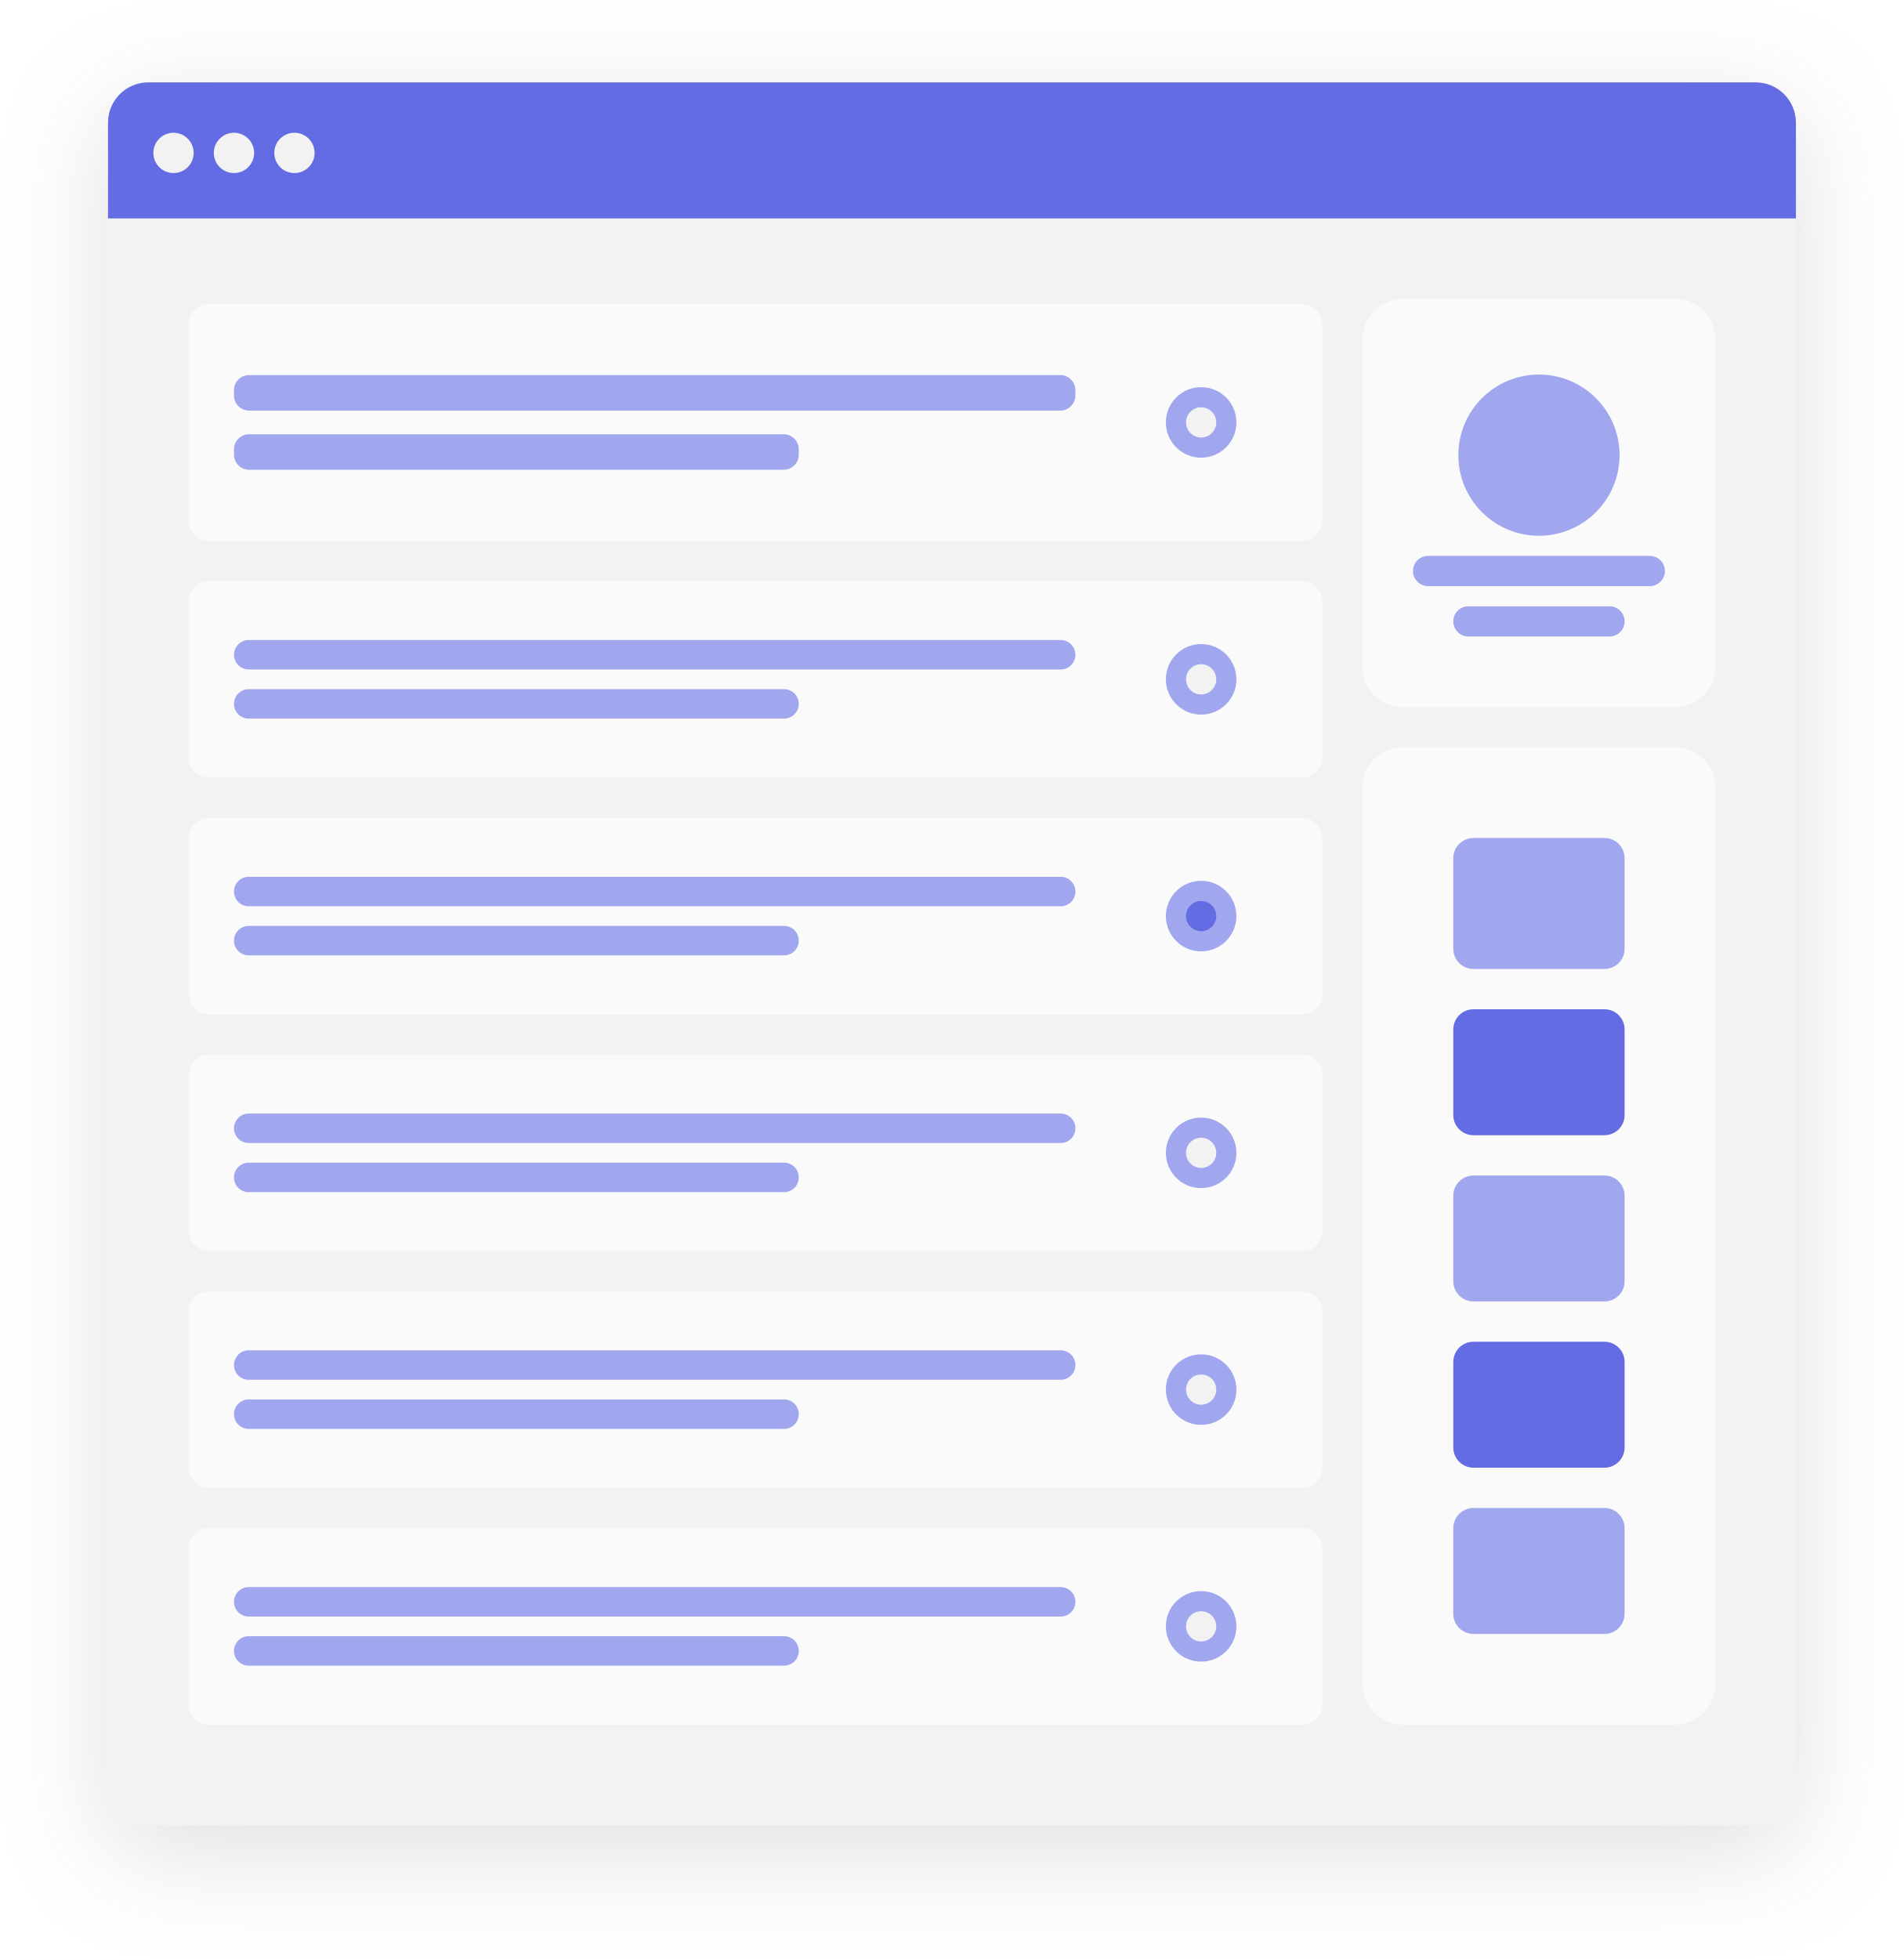
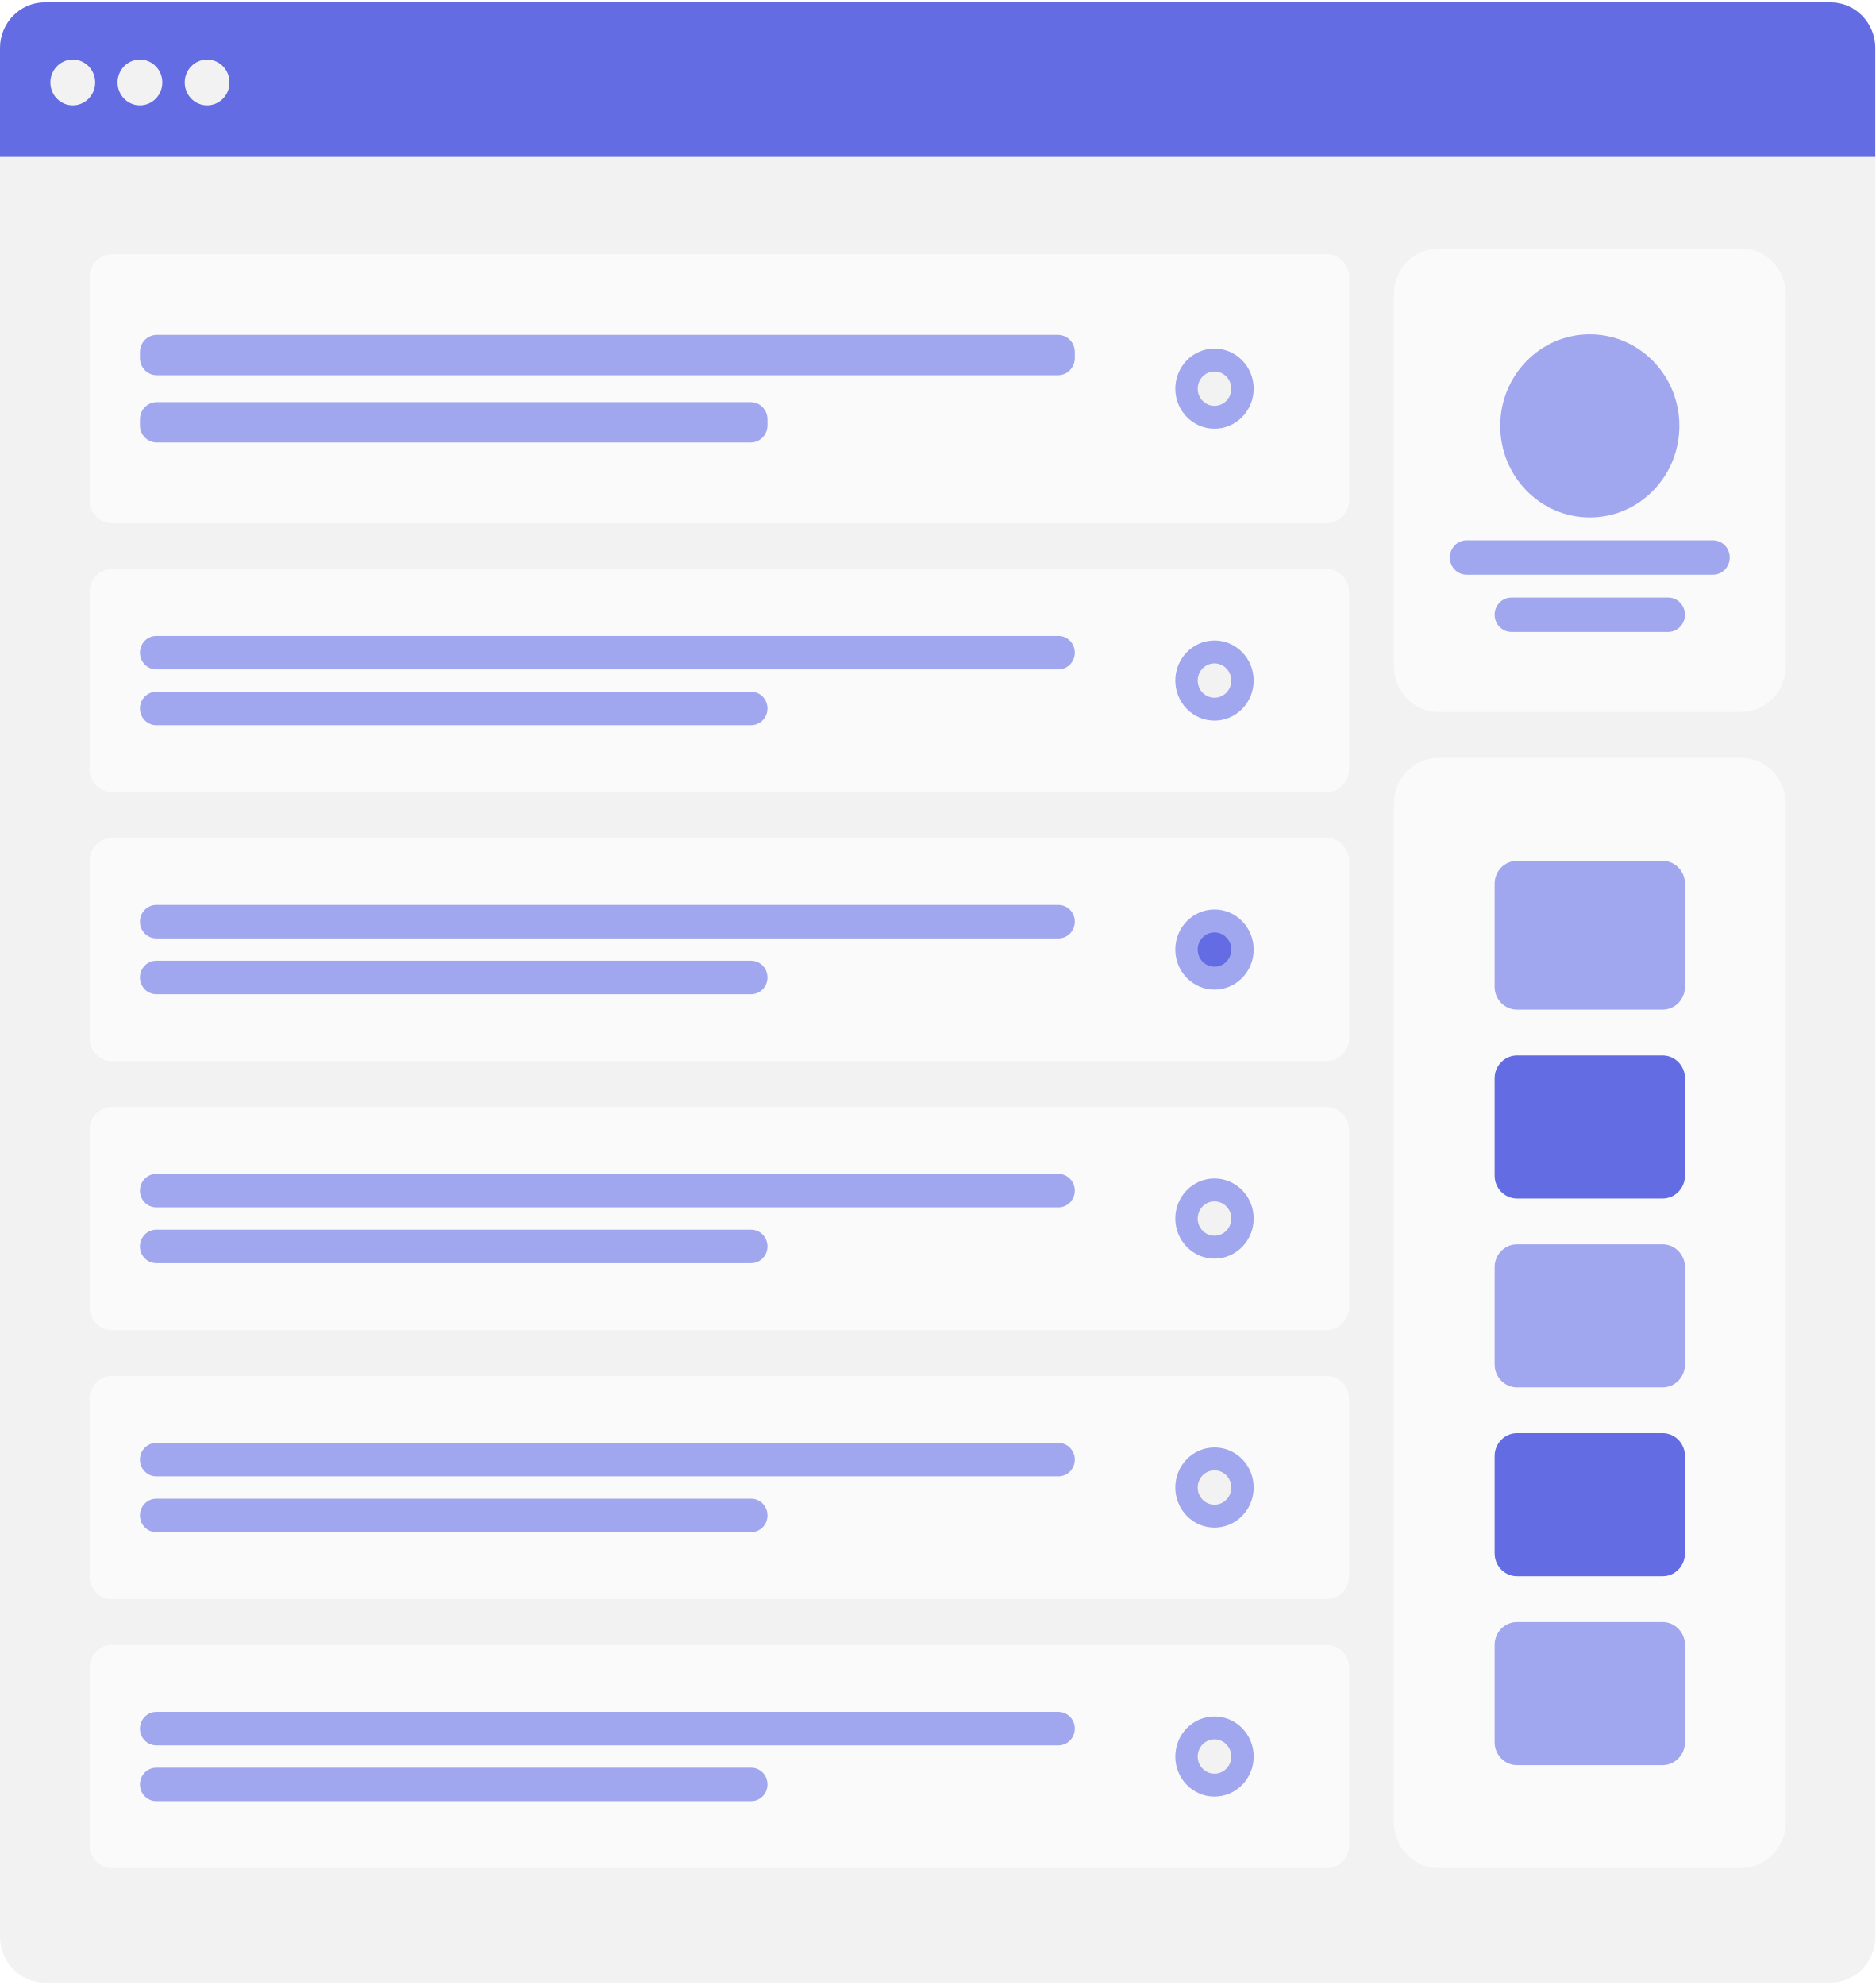
- <svg xmlns="http://www.w3.org/2000/svg" width="520" height="535" viewBox="0 0 520 535" fill="none">
-   <g filter="url(#filter0_d_81_2638)">
-     <path d="M479.491 22.5H40.509C34.429 22.5 29.5 27.427 29.5 33.506V487.494C29.5 493.573 34.429 498.5 40.509 498.5H479.491C485.571 498.5 490.5 493.573 490.5 487.494V33.506C490.5 27.427 485.571 22.5 479.491 22.5Z" fill="#F2F2F2" />
-     <path d="M457.473 81.656H383.162C377.082 81.656 372.153 86.584 372.153 92.662V182.084C372.153 188.162 377.082 193.09 383.162 193.09H457.473C463.553 193.09 468.482 188.162 468.482 182.084V92.662C468.482 86.584 463.553 81.656 457.473 81.656Z" fill="#FAFAFA" />
-     <path d="M420.318 146.315C432.478 146.315 442.336 136.46 442.336 124.304C442.336 112.147 432.478 102.292 420.318 102.292C408.158 102.292 398.3 112.147 398.3 124.304C398.3 136.46 408.158 146.315 420.318 146.315Z" fill="#A1A7EE" />
-     <path d="M450.593 151.818H390.043C387.763 151.818 385.915 153.666 385.915 155.945C385.915 158.225 387.763 160.072 390.043 160.072H450.593C452.873 160.072 454.721 158.225 454.721 155.945C454.721 153.666 452.873 151.818 450.593 151.818Z" fill="#A1A7EE" />
-     <path d="M439.584 165.575H401.052C398.772 165.575 396.924 167.423 396.924 169.702C396.924 171.982 398.772 173.83 401.052 173.83H439.584C441.864 173.83 443.712 171.982 443.712 169.702C443.712 167.423 441.864 165.575 439.584 165.575Z" fill="#A1A7EE" />
-     <path fill-rule="evenodd" clip-rule="evenodd" d="M40.509 22.5H479.491C485.571 22.5 490.5 27.427 490.5 33.506V59.645H29.5V33.506C29.5 27.427 34.429 22.5 40.509 22.5Z" fill="#636CE3" />
-     <path d="M47.39 47.263C50.43 47.263 52.894 44.799 52.894 41.76C52.894 38.721 50.43 36.257 47.39 36.257C44.35 36.257 41.885 38.721 41.885 41.76C41.885 44.799 44.35 47.263 47.39 47.263Z" fill="#F2F2F2" />
-     <path d="M63.903 47.263C66.943 47.263 69.408 44.799 69.408 41.76C69.408 38.721 66.943 36.257 63.903 36.257C60.863 36.257 58.399 38.721 58.399 41.76C58.399 44.799 60.863 47.263 63.903 47.263Z" fill="#F2F2F2" />
-     <path d="M80.417 47.263C83.457 47.263 85.921 44.799 85.921 41.76C85.921 38.721 83.457 36.257 80.417 36.257C77.376 36.257 74.912 38.721 74.912 41.76C74.912 44.799 77.376 47.263 80.417 47.263Z" fill="#F2F2F2" />
-     <path d="M457.473 204.095H383.162C377.082 204.095 372.153 209.023 372.153 215.101V459.98C372.153 466.058 377.082 470.986 383.162 470.986H457.473C463.553 470.986 468.482 466.058 468.482 459.98V215.101C468.482 209.023 463.553 204.095 457.473 204.095Z" fill="#FAFAFA" />
-     <path d="M438.208 228.858H402.429C399.389 228.858 396.924 231.322 396.924 234.361V259.124C396.924 262.163 399.389 264.627 402.429 264.627H438.208C441.248 264.627 443.712 262.163 443.712 259.124V234.361C443.712 231.322 441.248 228.858 438.208 228.858Z" fill="#A1A7EE" />
-     <path d="M438.208 275.633H402.429C399.389 275.633 396.924 278.097 396.924 281.136V304.523C396.924 307.562 399.389 310.026 402.429 310.026H438.208C441.248 310.026 443.712 307.562 443.712 304.523V281.136C443.712 278.097 441.248 275.633 438.208 275.633Z" fill="#636CE3" />
-     <path d="M438.208 321.032H402.429C399.389 321.032 396.924 323.496 396.924 326.535V349.922C396.924 352.961 399.389 355.425 402.429 355.425H438.208C441.248 355.425 443.712 352.961 443.712 349.922V326.535C443.712 323.496 441.248 321.032 438.208 321.032Z" fill="#A1A7EE" />
-     <path d="M438.208 411.829H402.429C399.389 411.829 396.924 414.293 396.924 417.332V440.72C396.924 443.759 399.389 446.223 402.429 446.223H438.208C441.248 446.223 443.712 443.759 443.712 440.72V417.332C443.712 414.293 441.248 411.829 438.208 411.829Z" fill="#A1A7EE" />
-     <path d="M438.208 366.431H402.429C399.389 366.431 396.924 368.894 396.924 371.934V395.321C396.924 398.36 399.389 400.824 402.429 400.824H438.208C441.248 400.824 443.712 398.36 443.712 395.321V371.934C443.712 368.894 441.248 366.431 438.208 366.431Z" fill="#636CE3" />
-     <path d="M355.64 83.032H57.022C53.982 83.032 51.518 85.496 51.518 88.535V142.188C51.518 145.227 53.982 147.691 57.022 147.691H355.64C358.68 147.691 361.145 145.227 361.145 142.188V88.535C361.145 85.496 358.68 83.032 355.64 83.032Z" fill="#FAFAFA" />
-     <path d="M289.587 102.43H68.032C65.752 102.43 63.903 104.277 63.903 106.557V108.001C63.903 110.281 65.752 112.129 68.032 112.129H289.587C291.867 112.129 293.715 110.281 293.715 108.001V106.557C293.715 104.277 291.867 102.43 289.587 102.43Z" fill="#A1A7EE" />
-     <path d="M214.032 118.594H68.032C65.752 118.594 63.903 120.442 63.903 122.722V124.166C63.903 126.445 65.752 128.293 68.032 128.293H214.032C216.312 128.293 218.161 126.445 218.161 124.166V122.722C218.161 120.442 216.312 118.594 214.032 118.594Z" fill="#A1A7EE" />
-     <path d="M328.054 124.991C333.375 124.991 337.687 120.68 337.687 115.361C337.687 110.043 333.375 105.731 328.054 105.731C322.734 105.731 318.422 110.043 318.422 115.361C318.422 120.68 322.734 124.991 328.054 124.991Z" fill="#A1A7EE" />
-     <path d="M328.054 119.488C330.334 119.488 332.183 117.641 332.183 115.361C332.183 113.082 330.334 111.234 328.054 111.234C325.774 111.234 323.926 113.082 323.926 115.361C323.926 117.641 325.774 119.488 328.054 119.488Z" fill="#F2F2F2" />
-     <path d="M355.64 158.697H57.022C53.982 158.697 51.518 161.16 51.518 164.199V206.847C51.518 209.886 53.982 212.35 57.022 212.35H355.64C358.68 212.35 361.145 209.886 361.145 206.847V164.199C361.145 161.16 358.68 158.697 355.64 158.697Z" fill="#FAFAFA" />
-     <path d="M289.69 174.792H67.928C65.705 174.792 63.903 176.594 63.903 178.816C63.903 181.039 65.705 182.84 67.928 182.84H289.69C291.913 182.84 293.715 181.039 293.715 178.816C293.715 176.594 291.913 174.792 289.69 174.792Z" fill="#A1A7EE" />
-     <path d="M214.135 188.206H67.928C65.705 188.206 63.903 190.007 63.903 192.23C63.903 194.452 65.705 196.254 67.928 196.254H214.135C216.359 196.254 218.161 194.452 218.161 192.23C218.161 190.007 216.359 188.206 214.135 188.206Z" fill="#A1A7EE" />
-     <path d="M328.054 195.153C333.375 195.153 337.687 190.842 337.687 185.523C337.687 180.205 333.375 175.893 328.054 175.893C322.734 175.893 318.422 180.205 318.422 185.523C318.422 190.842 322.734 195.153 328.054 195.153Z" fill="#A1A7EE" />
-     <path d="M328.054 189.65C330.334 189.65 332.183 187.803 332.183 185.523C332.183 183.244 330.334 181.396 328.054 181.396C325.774 181.396 323.926 183.244 323.926 185.523C323.926 187.803 325.774 189.65 328.054 189.65Z" fill="#F2F2F2" />
-     <path d="M355.64 223.355H57.022C53.982 223.355 51.518 225.819 51.518 228.858V271.506C51.518 274.545 53.982 277.009 57.022 277.009H355.64C358.68 277.009 361.145 274.545 361.145 271.506V228.858C361.145 225.819 358.68 223.355 355.64 223.355Z" fill="#FAFAFA" />
-     <path d="M289.69 239.451H67.928C65.705 239.451 63.903 241.253 63.903 243.475C63.903 245.698 65.705 247.499 67.928 247.499H289.69C291.913 247.499 293.715 245.698 293.715 243.475C293.715 241.253 291.913 239.451 289.69 239.451Z" fill="#A1A7EE" />
-     <path d="M214.135 252.865H67.928C65.705 252.865 63.903 254.666 63.903 256.889C63.903 259.111 65.705 260.913 67.928 260.913H214.135C216.359 260.913 218.161 259.111 218.161 256.889C218.161 254.666 216.359 252.865 214.135 252.865Z" fill="#A1A7EE" />
-     <path d="M328.054 259.812C333.375 259.812 337.687 255.501 337.687 250.182C337.687 244.864 333.375 240.552 328.054 240.552C322.734 240.552 318.422 244.864 318.422 250.182C318.422 255.501 322.734 259.812 328.054 259.812Z" fill="#A1A7EE" />
-     <path d="M328.054 254.309C330.334 254.309 332.183 252.461 332.183 250.182C332.183 247.903 330.334 246.055 328.054 246.055C325.774 246.055 323.926 247.903 323.926 250.182C323.926 252.461 325.774 254.309 328.054 254.309Z" fill="#636CE3" />
-     <path d="M355.64 417.332H57.022C53.982 417.332 51.518 419.796 51.518 422.835V465.483C51.518 468.522 53.982 470.986 57.022 470.986H355.64C358.68 470.986 361.145 468.522 361.145 465.483V422.835C361.145 419.796 358.68 417.332 355.64 417.332Z" fill="#FAFAFA" />
-     <path d="M289.69 433.428H67.928C65.705 433.428 63.903 435.23 63.903 437.452C63.903 439.675 65.705 441.476 67.928 441.476H289.69C291.913 441.476 293.715 439.675 293.715 437.452C293.715 435.23 291.913 433.428 289.69 433.428Z" fill="#A1A7EE" />
-     <path d="M214.135 446.842H67.928C65.705 446.842 63.903 448.643 63.903 450.866C63.903 453.088 65.705 454.889 67.928 454.889H214.135C216.359 454.889 218.161 453.088 218.161 450.866C218.161 448.643 216.359 446.842 214.135 446.842Z" fill="#A1A7EE" />
-     <path d="M328.054 453.789C333.375 453.789 337.687 449.478 337.687 444.159C337.687 438.841 333.375 434.529 328.054 434.529C322.734 434.529 318.422 438.841 318.422 444.159C318.422 449.478 322.734 453.789 328.054 453.789Z" fill="#A1A7EE" />
-     <path d="M328.054 448.286C330.334 448.286 332.183 446.439 332.183 444.159C332.183 441.88 330.334 440.032 328.054 440.032C325.774 440.032 323.926 441.88 323.926 444.159C323.926 446.439 325.774 448.286 328.054 448.286Z" fill="#F2F2F2" />
-     <path d="M355.64 352.673H57.022C53.982 352.673 51.518 355.137 51.518 358.176V400.824C51.518 403.863 53.982 406.327 57.022 406.327H355.64C358.68 406.327 361.145 403.863 361.145 400.824V358.176C361.145 355.137 358.68 352.673 355.64 352.673Z" fill="#FAFAFA" />
-     <path d="M289.69 368.769H67.928C65.705 368.769 63.903 370.571 63.903 372.793C63.903 375.016 65.705 376.817 67.928 376.817H289.69C291.913 376.817 293.715 375.016 293.715 372.793C293.715 370.571 291.913 368.769 289.69 368.769Z" fill="#A1A7EE" />
-     <path d="M214.135 382.183H67.928C65.705 382.183 63.903 383.984 63.903 386.207C63.903 388.429 65.705 390.231 67.928 390.231H214.135C216.359 390.231 218.161 388.429 218.161 386.207C218.161 383.984 216.359 382.183 214.135 382.183Z" fill="#A1A7EE" />
-     <path d="M328.054 389.13C333.375 389.13 337.687 384.819 337.687 379.5C337.687 374.182 333.375 369.87 328.054 369.87C322.734 369.87 318.422 374.182 318.422 379.5C318.422 384.819 322.734 389.13 328.054 389.13Z" fill="#A1A7EE" />
-     <path d="M328.054 383.627C330.334 383.627 332.183 381.779 332.183 379.5C332.183 377.221 330.334 375.373 328.054 375.373C325.774 375.373 323.926 377.221 323.926 379.5C323.926 381.779 325.774 383.627 328.054 383.627Z" fill="#F2F2F2" />
-     <path d="M355.64 288.015H57.022C53.982 288.015 51.518 290.478 51.518 293.517V336.165C51.518 339.204 53.982 341.668 57.022 341.668H355.64C358.68 341.668 361.145 339.204 361.145 336.165V293.517C361.145 290.478 358.68 288.015 355.64 288.015Z" fill="#FAFAFA" />
-     <path d="M289.69 304.11H67.928C65.705 304.11 63.903 305.912 63.903 308.134C63.903 310.357 65.705 312.158 67.928 312.158H289.69C291.913 312.158 293.715 310.357 293.715 308.134C293.715 305.912 291.913 304.11 289.69 304.11Z" fill="#A1A7EE" />
-     <path d="M214.135 317.523H67.928C65.705 317.523 63.903 319.325 63.903 321.547C63.903 323.77 65.705 325.571 67.928 325.571H214.135C216.359 325.571 218.161 323.77 218.161 321.547C218.161 319.325 216.359 317.523 214.135 317.523Z" fill="#A1A7EE" />
-     <path d="M328.054 324.471C333.375 324.471 337.687 320.16 337.687 314.841C337.687 309.522 333.375 305.211 328.054 305.211C322.734 305.211 318.422 309.522 318.422 314.841C318.422 320.16 322.734 324.471 328.054 324.471Z" fill="#A1A7EE" />
-     <path d="M328.054 318.968C330.334 318.968 332.183 317.12 332.183 314.841C332.183 312.562 330.334 310.714 328.054 310.714C325.774 310.714 323.926 312.562 323.926 314.841C323.926 317.12 325.774 318.968 328.054 318.968Z" fill="#F2F2F2" />
-   </g>
-   <defs>
-     <filter id="filter0_d_81_2638" x="0.5" y="0.5" width="519" height="534" filterUnits="userSpaceOnUse" color-interpolation-filters="sRGB">
-       <feFlood flood-opacity="0" result="BackgroundImageFix" />
-       <feColorMatrix in="SourceAlpha" type="matrix" values="0 0 0 0 0 0 0 0 0 0 0 0 0 0 0 0 0 0 127 0" result="hardAlpha" />
-       <feOffset dy="7" />
-       <feGaussianBlur stdDeviation="14.5" />
-       <feColorMatrix type="matrix" values="0 0 0 0 0.392 0 0 0 0 0.392 0 0 0 0 0.435 0 0 0 0.2 0" />
-       <feBlend mode="normal" in2="BackgroundImageFix" result="effect1_dropShadow_81_2638" />
-       <feBlend mode="normal" in="SourceGraphic" in2="effect1_dropShadow_81_2638" result="shape" />
-     </filter>
-   </defs>
+ <svg xmlns="http://www.w3.org/2000/svg" width="394" height="417" viewBox="0 0 394 417" fill="none">
+   <path d="M384.591 0.495H9.409C4.213 0.495 0 4.801 0 10.113V406.876C0 412.188 4.213 416.495 9.409 416.495H384.591C389.787 416.495 394 412.188 394 406.876V10.113C394 4.801 389.787 0.495 384.591 0.495Z" fill="#F2F2F2" />
+   <path d="M365.773 52.194H302.262C297.066 52.194 292.854 56.5 292.854 61.813V139.963C292.854 145.275 297.066 149.581 302.262 149.581H365.773C370.969 149.581 375.182 145.275 375.182 139.963V61.813C375.182 56.5 370.969 52.194 365.773 52.194Z" fill="#FAFAFA" />
+   <path d="M334.018 108.703C344.411 108.703 352.836 100.09 352.836 89.466C352.836 78.841 344.411 70.229 334.018 70.229C323.625 70.229 315.2 78.841 315.2 89.466C315.2 100.09 323.625 108.703 334.018 108.703Z" fill="#A1A7EE" />
+   <path d="M359.893 113.512H308.144C306.195 113.512 304.615 115.127 304.615 117.119C304.615 119.111 306.195 120.726 308.144 120.726H359.893C361.841 120.726 363.421 119.111 363.421 117.119C363.421 115.127 361.841 113.512 359.893 113.512Z" fill="#A1A7EE" />
+   <path d="M350.484 125.535H317.552C315.604 125.535 314.024 127.15 314.024 129.142C314.024 131.134 315.604 132.749 317.552 132.749H350.484C352.432 132.749 354.012 131.134 354.012 129.142C354.012 127.15 352.432 125.535 350.484 125.535Z" fill="#A1A7EE" />
+   <path fill-rule="evenodd" clip-rule="evenodd" d="M9.409 0.495H384.591C389.787 0.495 394 4.801 394 10.113V32.957H0V10.113C0 4.801 4.213 0.495 9.409 0.495Z" fill="#636CE3" />
+   <path d="M15.29 22.136C17.888 22.136 19.994 19.983 19.994 17.327C19.994 14.671 17.888 12.518 15.29 12.518C12.691 12.518 10.585 14.671 10.585 17.327C10.585 19.983 12.691 22.136 15.29 22.136Z" fill="#F2F2F2" />
+   <path d="M29.403 22.136C32.001 22.136 34.107 19.983 34.107 17.327C34.107 14.671 32.001 12.518 29.403 12.518C26.805 12.518 24.698 14.671 24.698 17.327C24.698 19.983 26.805 22.136 29.403 22.136Z" fill="#F2F2F2" />
+   <path d="M43.517 22.136C46.115 22.136 48.221 19.983 48.221 17.327C48.221 14.671 46.115 12.518 43.517 12.518C40.918 12.518 38.812 14.671 38.812 17.327C38.812 19.983 40.918 22.136 43.517 22.136Z" fill="#F2F2F2" />
+   <path d="M365.773 159.2H302.262C297.066 159.2 292.854 163.506 292.854 168.818V382.83C292.854 388.142 297.066 392.448 302.262 392.448H365.773C370.969 392.448 375.182 388.142 375.182 382.83V168.818C375.182 163.506 370.969 159.2 365.773 159.2Z" fill="#FAFAFA" />
+   <path d="M349.308 180.841H318.729C316.131 180.841 314.024 182.995 314.024 185.651V207.292C314.024 209.948 316.131 212.102 318.729 212.102H349.308C351.906 212.102 354.012 209.948 354.012 207.292V185.651C354.012 182.995 351.906 180.841 349.308 180.841Z" fill="#A1A7EE" />
+   <path d="M349.308 221.72H318.729C316.131 221.72 314.024 223.873 314.024 226.529V246.969C314.024 249.625 316.131 251.778 318.729 251.778H349.308C351.906 251.778 354.012 249.625 354.012 246.969V226.529C354.012 223.873 351.906 221.72 349.308 221.72Z" fill="#636CE3" />
+   <path d="M349.308 261.396H318.729C316.131 261.396 314.024 263.55 314.024 266.206V286.645C314.024 289.301 316.131 291.454 318.729 291.454H349.308C351.906 291.454 354.012 289.301 354.012 286.645V266.206C354.012 263.55 351.906 261.396 349.308 261.396Z" fill="#A1A7EE" />
+   <path d="M349.308 340.749H318.729C316.131 340.749 314.024 342.902 314.024 345.558V365.997C314.024 368.654 316.131 370.807 318.729 370.807H349.308C351.906 370.807 354.012 368.654 354.012 365.997V345.558C354.012 342.902 351.906 340.749 349.308 340.749Z" fill="#A1A7EE" />
+   <path d="M349.308 301.073H318.729C316.131 301.073 314.024 303.226 314.024 305.882V326.321C314.024 328.977 316.131 331.13 318.729 331.13H349.308C351.906 331.13 354.012 328.977 354.012 326.321V305.882C354.012 303.226 351.906 301.073 349.308 301.073Z" fill="#636CE3" />
+   <path d="M278.74 53.397H23.522C20.924 53.397 18.818 55.55 18.818 58.206V105.096C18.818 107.752 20.924 109.905 23.522 109.905H278.74C281.338 109.905 283.445 107.752 283.445 105.096V58.206C283.445 55.55 281.338 53.397 278.74 53.397Z" fill="#FAFAFA" />
+   <path d="M222.287 70.349H32.932C30.983 70.349 29.403 71.964 29.403 73.956V75.219C29.403 77.21 30.983 78.825 32.932 78.825H222.287C224.236 78.825 225.815 77.21 225.815 75.219V73.956C225.815 71.964 224.236 70.349 222.287 70.349Z" fill="#A1A7EE" />
+   <path d="M157.713 84.476H32.932C30.983 84.476 29.403 86.091 29.403 88.083V89.346C29.403 91.338 30.983 92.953 32.932 92.953H157.713C159.662 92.953 161.241 91.338 161.241 89.346V88.083C161.241 86.091 159.662 84.476 157.713 84.476Z" fill="#A1A7EE" />
+   <path d="M255.163 90.067C259.71 90.067 263.396 86.299 263.396 81.651C263.396 77.003 259.71 73.234 255.163 73.234C250.617 73.234 246.931 77.003 246.931 81.651C246.931 86.299 250.617 90.067 255.163 90.067Z" fill="#A1A7EE" />
+   <path d="M255.164 85.258C257.112 85.258 258.692 83.643 258.692 81.651C258.692 79.659 257.112 78.044 255.164 78.044C253.215 78.044 251.635 79.659 251.635 81.651C251.635 83.643 253.215 85.258 255.164 85.258Z" fill="#F2F2F2" />
+   <path d="M278.74 119.524H23.522C20.924 119.524 18.818 121.677 18.818 124.333V161.604C18.818 164.261 20.924 166.414 23.522 166.414H278.74C281.338 166.414 283.445 164.261 283.445 161.604V124.333C283.445 121.677 281.338 119.524 278.74 119.524Z" fill="#FAFAFA" />
+   <path d="M222.375 133.591H32.843C30.944 133.591 29.403 135.165 29.403 137.107C29.403 139.05 30.944 140.624 32.843 140.624H222.375C224.275 140.624 225.815 139.05 225.815 137.107C225.815 135.165 224.275 133.591 222.375 133.591Z" fill="#A1A7EE" />
+   <path d="M157.801 145.313H32.843C30.944 145.313 29.403 146.888 29.403 148.83C29.403 150.772 30.944 152.347 32.843 152.347H157.801C159.701 152.347 161.241 150.772 161.241 148.83C161.241 146.888 159.701 145.313 157.801 145.313Z" fill="#A1A7EE" />
+   <path d="M255.163 151.385C259.71 151.385 263.396 147.617 263.396 142.969C263.396 138.321 259.71 134.552 255.163 134.552C250.617 134.552 246.931 138.321 246.931 142.969C246.931 147.617 250.617 151.385 255.163 151.385Z" fill="#A1A7EE" />
+   <path d="M255.164 146.576C257.112 146.576 258.692 144.961 258.692 142.969C258.692 140.977 257.112 139.362 255.164 139.362C253.215 139.362 251.635 140.977 251.635 142.969C251.635 144.961 253.215 146.576 255.164 146.576Z" fill="#F2F2F2" />
+   <path d="M278.74 176.032H23.522C20.924 176.032 18.818 178.185 18.818 180.841V218.113C18.818 220.769 20.924 222.922 23.522 222.922H278.74C281.338 222.922 283.445 220.769 283.445 218.113V180.841C283.445 178.185 281.338 176.032 278.74 176.032Z" fill="#FAFAFA" />
+   <path d="M222.375 190.099H32.843C30.944 190.099 29.403 191.674 29.403 193.616C29.403 195.558 30.944 197.133 32.843 197.133H222.375C224.275 197.133 225.815 195.558 225.815 193.616C225.815 191.674 224.275 190.099 222.375 190.099Z" fill="#A1A7EE" />
+   <path d="M157.801 201.822H32.843C30.944 201.822 29.403 203.396 29.403 205.339C29.403 207.281 30.944 208.855 32.843 208.855H157.801C159.701 208.855 161.241 207.281 161.241 205.339C161.241 203.396 159.701 201.822 157.801 201.822Z" fill="#A1A7EE" />
+   <path d="M255.163 207.894C259.71 207.894 263.396 204.125 263.396 199.477C263.396 194.829 259.71 191.061 255.163 191.061C250.617 191.061 246.931 194.829 246.931 199.477C246.931 204.125 250.617 207.894 255.163 207.894Z" fill="#A1A7EE" />
+   <path d="M255.164 203.084C257.112 203.084 258.692 201.469 258.692 199.477C258.692 197.485 257.112 195.87 255.164 195.87C253.215 195.87 251.635 197.485 251.635 199.477C251.635 201.469 253.215 203.084 255.164 203.084Z" fill="#636CE3" />
+   <path d="M278.74 345.558H23.522C20.924 345.558 18.818 347.711 18.818 350.367V387.639C18.818 390.295 20.924 392.448 23.522 392.448H278.74C281.338 392.448 283.445 390.295 283.445 387.639V350.367C283.445 347.711 281.338 345.558 278.74 345.558Z" fill="#FAFAFA" />
+   <path d="M222.375 359.625H32.843C30.944 359.625 29.403 361.2 29.403 363.142C29.403 365.084 30.944 366.659 32.843 366.659H222.375C224.275 366.659 225.815 365.084 225.815 363.142C225.815 361.2 224.275 359.625 222.375 359.625Z" fill="#A1A7EE" />
+   <path d="M157.801 371.348H32.843C30.944 371.348 29.403 372.922 29.403 374.865C29.403 376.807 30.944 378.381 32.843 378.381H157.801C159.701 378.381 161.241 376.807 161.241 374.865C161.241 372.922 159.701 371.348 157.801 371.348Z" fill="#A1A7EE" />
+   <path d="M255.163 377.42C259.71 377.42 263.396 373.651 263.396 369.003C263.396 364.355 259.71 360.587 255.163 360.587C250.617 360.587 246.931 364.355 246.931 369.003C246.931 373.651 250.617 377.42 255.163 377.42Z" fill="#A1A7EE" />
+   <path d="M255.164 372.61C257.112 372.61 258.692 370.995 258.692 369.003C258.692 367.011 257.112 365.396 255.164 365.396C253.215 365.396 251.635 367.011 251.635 369.003C251.635 370.995 253.215 372.61 255.164 372.61Z" fill="#F2F2F2" />
+   <path d="M278.74 289.05H23.522C20.924 289.05 18.818 291.203 18.818 293.859V331.13C18.818 333.787 20.924 335.94 23.522 335.94H278.74C281.338 335.94 283.445 333.787 283.445 331.13V293.859C283.445 291.203 281.338 289.05 278.74 289.05Z" fill="#FAFAFA" />
+   <path d="M222.375 303.117H32.843C30.944 303.117 29.403 304.691 29.403 306.633C29.403 308.576 30.944 310.15 32.843 310.15H222.375C224.275 310.15 225.815 308.576 225.815 306.633C225.815 304.691 224.275 303.117 222.375 303.117Z" fill="#A1A7EE" />
+   <path d="M157.801 314.839H32.843C30.944 314.839 29.403 316.414 29.403 318.356C29.403 320.298 30.944 321.873 32.843 321.873H157.801C159.701 321.873 161.241 320.298 161.241 318.356C161.241 316.414 159.701 314.839 157.801 314.839Z" fill="#A1A7EE" />
+   <path d="M255.163 320.911C259.71 320.911 263.396 317.143 263.396 312.495C263.396 307.846 259.71 304.078 255.163 304.078C250.617 304.078 246.931 307.846 246.931 312.495C246.931 317.143 250.617 320.911 255.163 320.911Z" fill="#A1A7EE" />
+   <path d="M255.164 316.102C257.112 316.102 258.692 314.487 258.692 312.495C258.692 310.503 257.112 308.888 255.164 308.888C253.215 308.888 251.635 310.503 251.635 312.495C251.635 314.487 253.215 316.102 255.164 316.102Z" fill="#F2F2F2" />
+   <path d="M278.74 232.541H23.522C20.924 232.541 18.818 234.694 18.818 237.35V274.622C18.818 277.278 20.924 279.431 23.522 279.431H278.74C281.338 279.431 283.445 277.278 283.445 274.622V237.35C283.445 234.694 281.338 232.541 278.74 232.541Z" fill="#FAFAFA" />
+   <path d="M222.375 246.608H32.843C30.944 246.608 29.403 248.182 29.403 250.125C29.403 252.067 30.944 253.641 32.843 253.641H222.375C224.275 253.641 225.815 252.067 225.815 250.125C225.815 248.182 224.275 246.608 222.375 246.608Z" fill="#A1A7EE" />
+   <path d="M157.801 258.33H32.843C30.944 258.33 29.403 259.905 29.403 261.847C29.403 263.789 30.944 265.364 32.843 265.364H157.801C159.701 265.364 161.241 263.789 161.241 261.847C161.241 259.905 159.701 258.33 157.801 258.33Z" fill="#A1A7EE" />
+   <path d="M255.163 264.402C259.71 264.402 263.396 260.634 263.396 255.986C263.396 251.338 259.71 247.57 255.163 247.57C250.617 247.57 246.931 251.338 246.931 255.986C246.931 260.634 250.617 264.402 255.163 264.402Z" fill="#A1A7EE" />
+   <path d="M255.164 259.593C257.112 259.593 258.692 257.978 258.692 255.986C258.692 253.994 257.112 252.379 255.164 252.379C253.215 252.379 251.635 253.994 251.635 255.986C251.635 257.978 253.215 259.593 255.164 259.593Z" fill="#F2F2F2" />
</svg>
